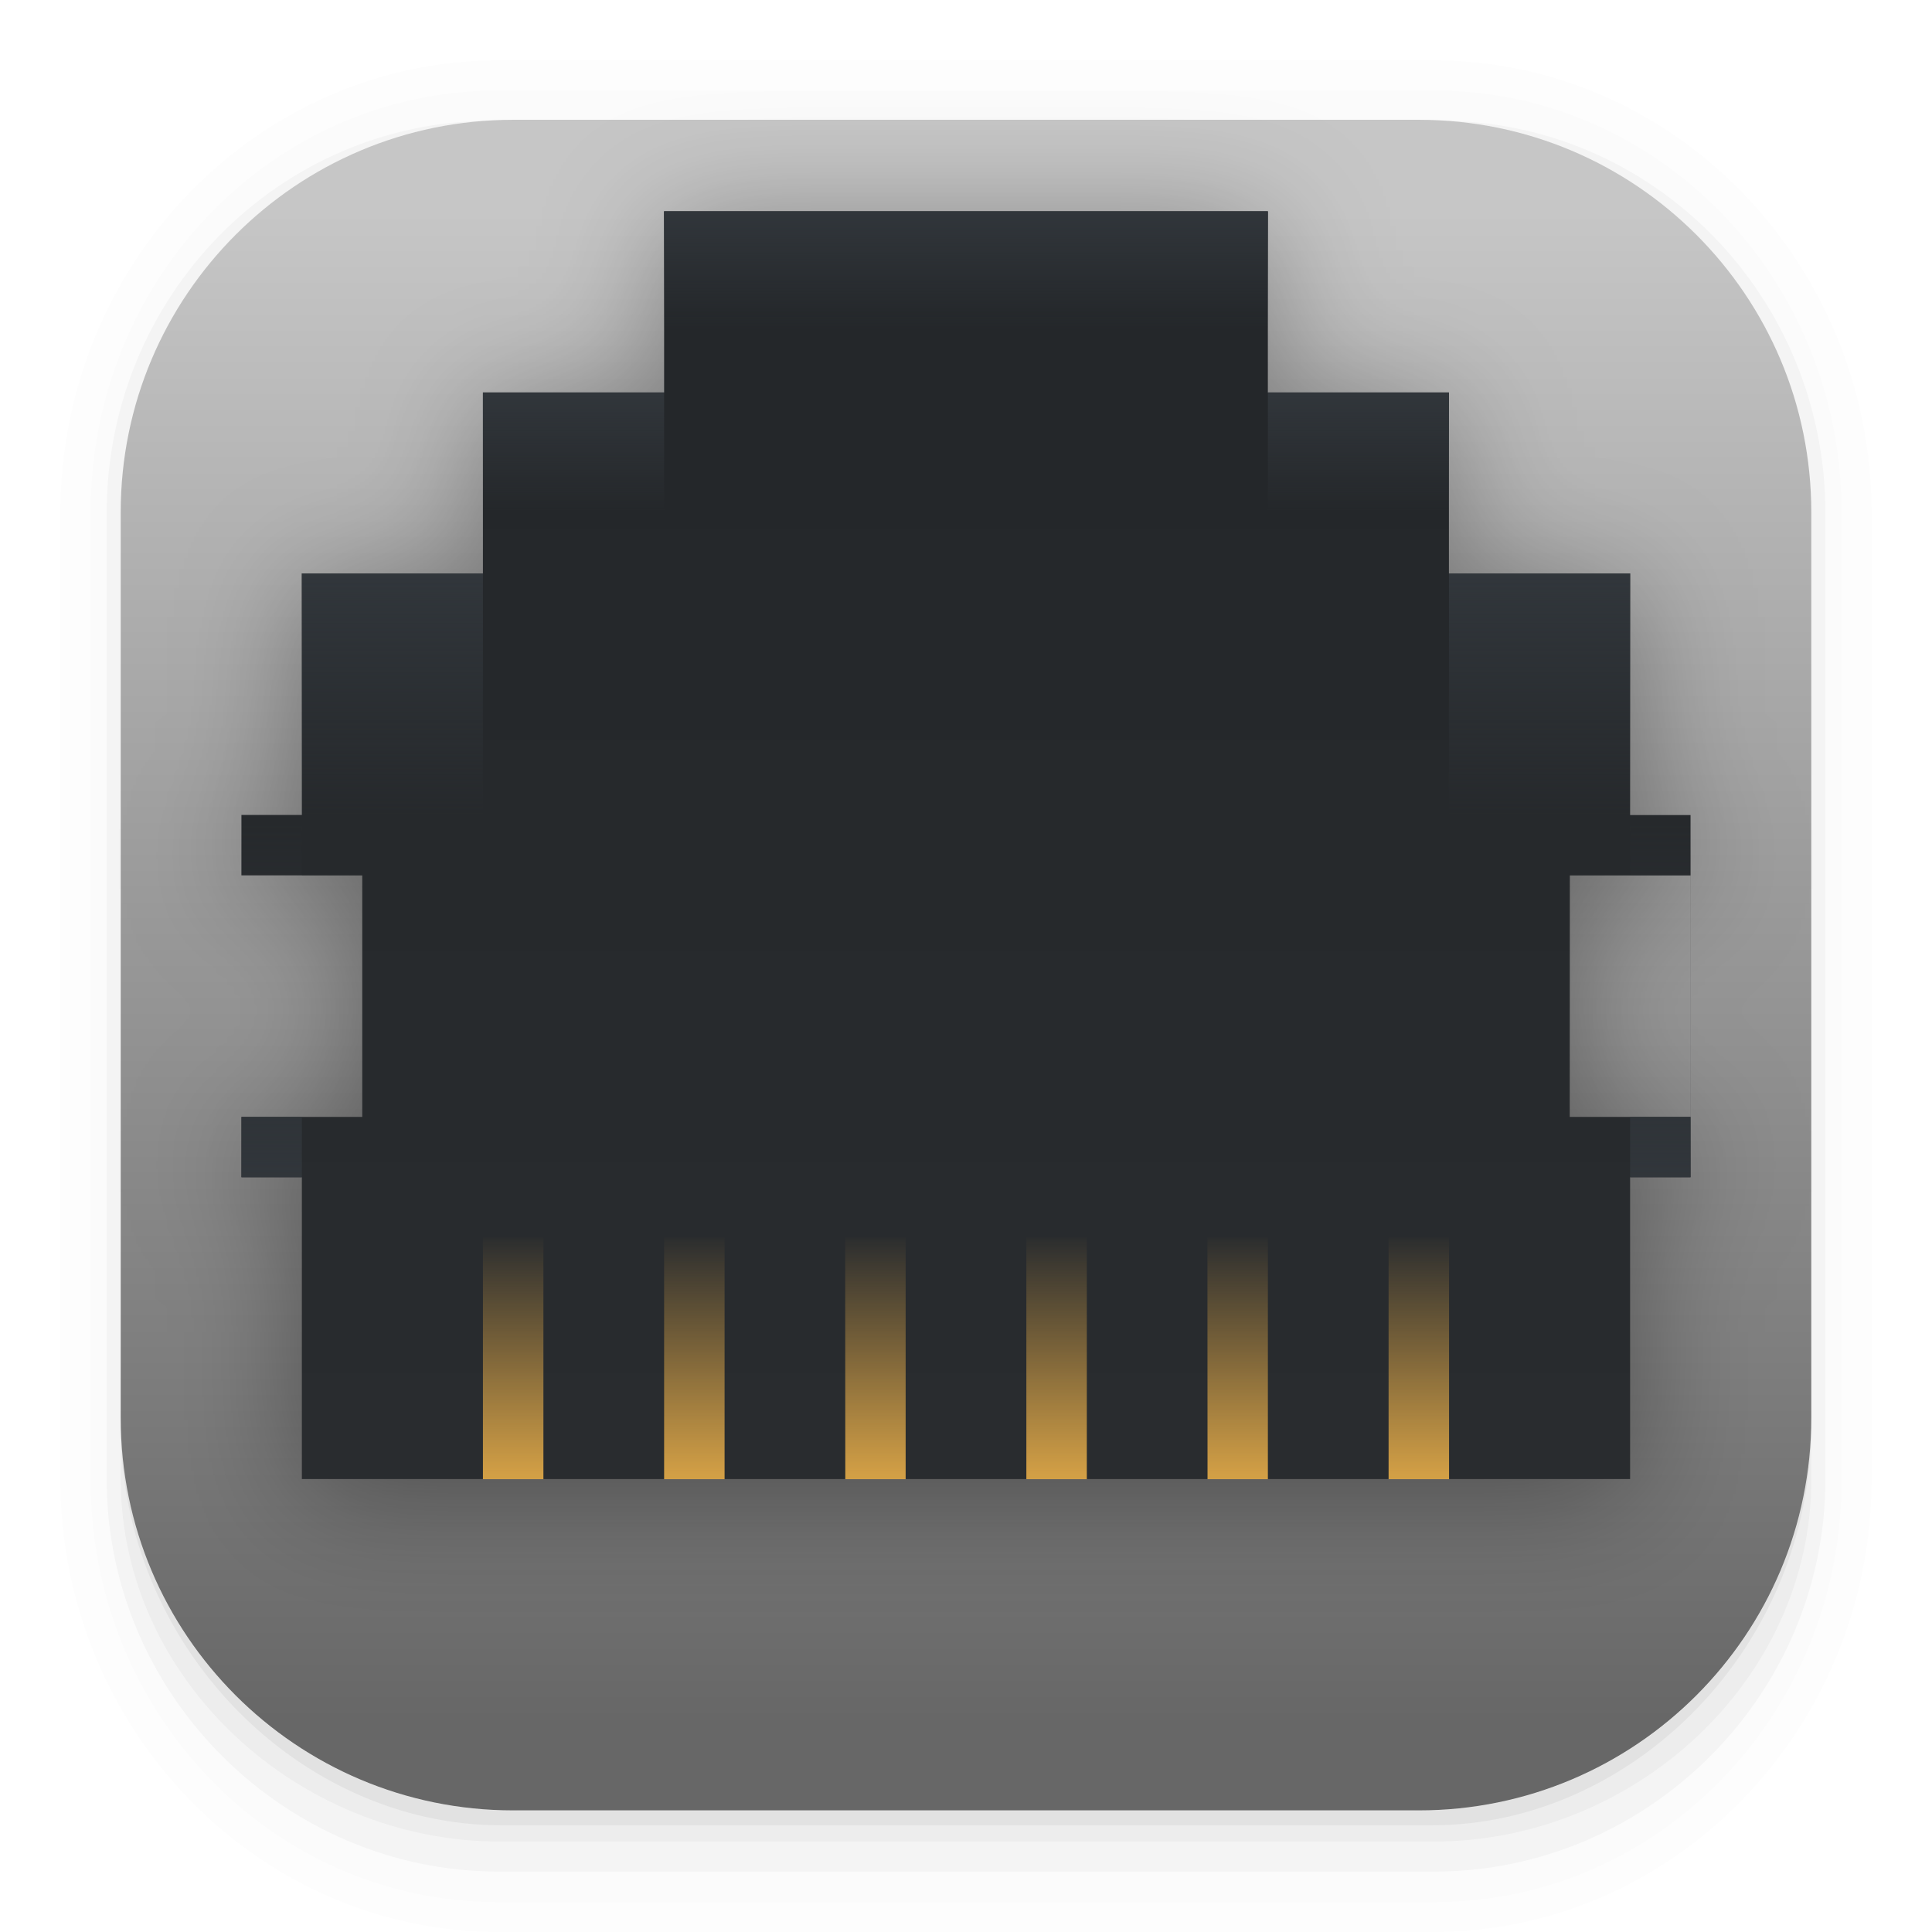
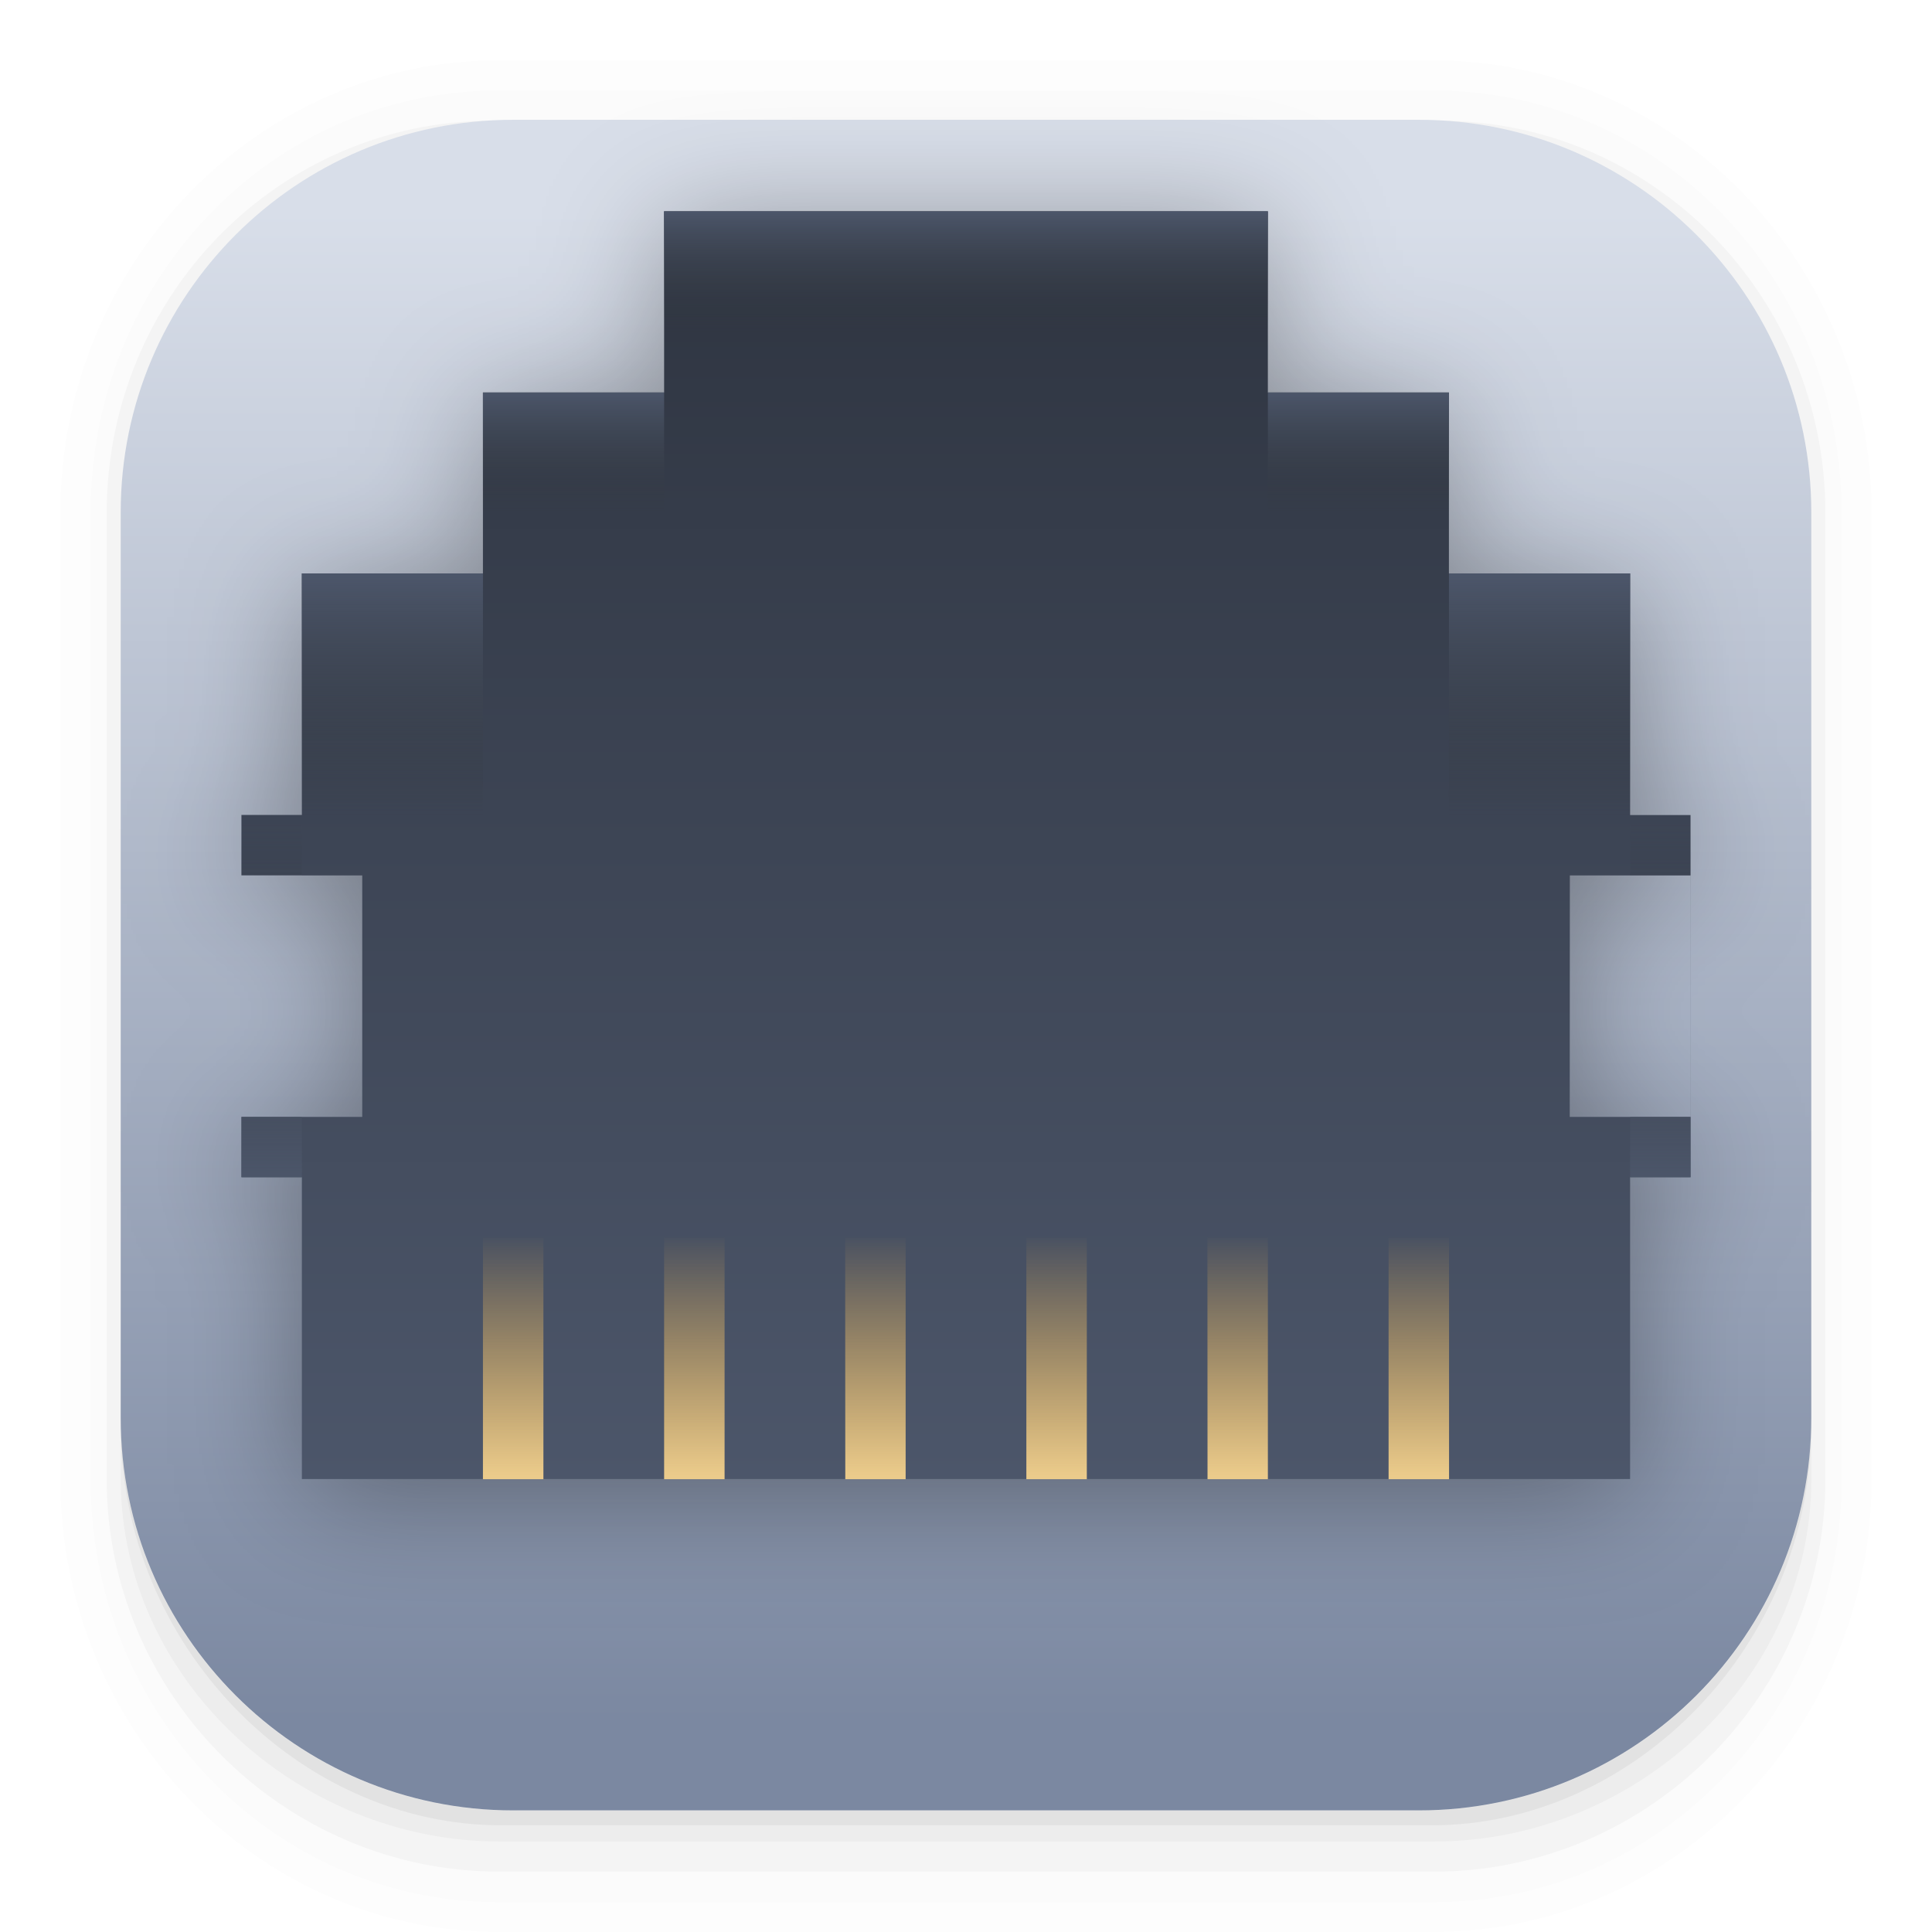
- <svg xmlns="http://www.w3.org/2000/svg" xmlns:xlink="http://www.w3.org/1999/xlink" width="64" height="64" version="1.1" viewBox="0 0 16.934 16.934">
+ <svg xmlns="http://www.w3.org/2000/svg" width="64" height="64" version="1.1" viewBox="0 0 16.934 16.934">
  <defs>
    <linearGradient id="linearGradient862-3" x1="7.937" x2="7.937" y1="15.081" y2="1.852" gradientTransform="scale(1.0001)" gradientUnits="userSpaceOnUse">
-       <stop stop-color="#676767" offset="0" />
-       <stop stop-color="#c6c6c6" offset="1" />
+       <stop stop-color="#7b88a1" offset="0" />
+       <stop stop-color="#d8dee9" offset="1" />
    </linearGradient>
-     <filter id="filter970" x="-.101" y="-.116" width="1.202" height="1.232" color-interpolation-filters="sRGB">
+     <filter id="filter970" x="-.101" y="-.116" width="1.202" height="1.231" color-interpolation-filters="sRGB">
      <feGaussianBlur stdDeviation="0.536" />
    </filter>
  </defs>
-   <linearGradient id="a">
-     <stop stop-color="#31363b" offset="0" />
+   <linearGradient id="d" x1="16.001" x2="16.001" y1="27.001" y2="6" gradientTransform="matrix(1.9999 0 0 -1.9999 0 60.999)" gradientUnits="userSpaceOnUse">
+     <stop stop-color="#2e3440" offset="0" />
+     <stop stop-color="#4c566a" offset="1" />
+   </linearGradient>
+   <linearGradient id="e" x1="4.234" x2="4.234" y1="290.65" y2="291.18" gradientTransform="matrix(2 0 0 -3.9999 -1.588 1175.5)" gradientUnits="userSpaceOnUse">
+     <stop stop-color="#ebcb8b" offset="0" />
+     <stop stop-color="#fdbc4b" stop-opacity="0" offset="1" />
+   </linearGradient>
+   <linearGradient id="f" x1="4.233" x2="4.233" y1="295.15" y2="294.62" gradientTransform="matrix(2.5 0 0 -2 -2.116 592.15)" gradientUnits="userSpaceOnUse">
+     <stop stop-color="#4c566a" offset="0" />
    <stop stop-color="#31363b" stop-opacity="0" offset="1" />
  </linearGradient>
-   <linearGradient id="d" x1="16.001" x2="16.001" y1="27.001" y2="6" gradientTransform="matrix(1.9999 0 0 -1.9999 0 60.999)" gradientUnits="userSpaceOnUse">
-     <stop stop-color="#232629" offset="0" />
-     <stop stop-color="#292c2f" offset="1" />
+   <linearGradient id="g" x1="4.587" x2="4.587" y1="295.15" y2="294.62" gradientTransform="matrix(.75 0 0 -2 1.852 593.74)" gradientUnits="userSpaceOnUse">
+     <stop stop-color="#4c566a" offset="0" />
+     <stop stop-color="#31363b" stop-opacity="0" offset="1" />
  </linearGradient>
-   <linearGradient id="e" x1="4.234" x2="4.234" y1="290.65" y2="291.18" gradientTransform="matrix(2 0 0 -3.9999 -1.588 1175.5)" gradientUnits="userSpaceOnUse">
-     <stop stop-color="#fdbc4b" stop-opacity=".8" offset="0" />
-     <stop stop-color="#fdbc4b" stop-opacity="0" offset="1" />
+   <linearGradient id="h" x1="3.88" x2="3.88" y1="295.15" y2="294.62" gradientTransform="matrix(.75 0 0 -2 8.732 593.74)" gradientUnits="userSpaceOnUse">
+     <stop stop-color="#4c566a" offset="0" />
+     <stop stop-color="#31363b" stop-opacity="0" offset="1" />
  </linearGradient>
-   <linearGradient id="f" x1="4.233" x2="4.233" y1="295.15" y2="294.62" gradientTransform="matrix(2.5 0 0 -2 -2.116 592.15)" gradientUnits="userSpaceOnUse" xlink:href="#a" />
-   <linearGradient id="g" x1="4.587" x2="4.587" y1="295.15" y2="294.62" gradientTransform="matrix(.75 0 0 -2 1.852 593.74)" gradientUnits="userSpaceOnUse" xlink:href="#a" />
-   <linearGradient id="h" x1="3.88" x2="3.88" y1="295.15" y2="294.62" gradientTransform="matrix(.75 0 0 -2 8.732 593.74)" gradientUnits="userSpaceOnUse" xlink:href="#a" />
-   <linearGradient id="i" x1="7.41" x2="7.41" y1="295.41" y2="294.62" gradientTransform="matrix(.94484 0 0 15.118 50.999 -4426.8)" gradientUnits="userSpaceOnUse" xlink:href="#a" />
-   <linearGradient id="j" x1="1.062" x2="1.062" y1="295.41" y2="294.62" gradientTransform="matrix(.94484 0 0 15.118 4.9963 -4426.8)" gradientUnits="userSpaceOnUse" xlink:href="#a" />
-   <linearGradient id="k" x1="4.587" x2="4.587" y1="295.25" y2="294.62" gradientTransform="matrix(.75 0 0 -3.3333 .264 989.21)" gradientUnits="userSpaceOnUse" xlink:href="#a" />
-   <linearGradient id="l" x1="3.88" x2="3.88" y1="295.25" y2="294.62" gradientTransform="matrix(.75 0 0 -3.3333 10.32 989.21)" gradientUnits="userSpaceOnUse" xlink:href="#a" />
+   <linearGradient id="i" x1="7.41" x2="7.41" y1="295.41" y2="294.62" gradientTransform="matrix(.94484 0 0 15.118 50.999 -4426.8)" gradientUnits="userSpaceOnUse">
+     <stop stop-color="#4c566a" offset="0" />
+     <stop stop-color="#31363b" stop-opacity="0" offset="1" />
+   </linearGradient>
+   <linearGradient id="j" x1="1.062" x2="1.062" y1="295.41" y2="294.62" gradientTransform="matrix(.94484 0 0 15.118 4.9963 -4426.8)" gradientUnits="userSpaceOnUse">
+     <stop stop-color="#4c566a" offset="0" />
+     <stop stop-color="#31363b" stop-opacity="0" offset="1" />
+   </linearGradient>
+   <linearGradient id="k" x1="4.587" x2="4.587" y1="295.25" y2="294.62" gradientTransform="matrix(.75 0 0 -3.3333 .264 989.21)" gradientUnits="userSpaceOnUse">
+     <stop stop-color="#4c566a" offset="0" />
+     <stop stop-color="#31363b" stop-opacity="0" offset="1" />
+   </linearGradient>
+   <linearGradient id="l" x1="3.88" x2="3.88" y1="295.25" y2="294.62" gradientTransform="matrix(.75 0 0 -3.3333 10.32 989.21)" gradientUnits="userSpaceOnUse">
+     <stop stop-color="#4c566a" offset="0" />
+     <stop stop-color="#31363b" stop-opacity="0" offset="1" />
+   </linearGradient>
  <g transform="scale(1.0001)" shape-rendering="auto">
    <path d="m4.369 0.529c-2.114 0-3.84 1.784-3.84 3.968v8.467c0 2.185 1.726 3.968 3.84 3.968h8.194c2.114 0 3.84-1.784 3.84-3.968v-8.467c0-2.185-1.726-3.968-3.84-3.968zm0.257 0.521h7.681c1.844 0 3.329 1.534 3.329 3.44v7.937c0 1.906-1.485 3.44-3.329 3.44h-7.681c-1.844 0-3.329-1.534-3.329-3.44v-7.937c0-1.906 1.485-3.44 3.329-3.44z" color="#000000" color-rendering="auto" dominant-baseline="auto" image-rendering="auto" opacity=".01" solid-color="#000000" stop-color="#000000" style="font-feature-settings:normal;font-variant-alternates:normal;font-variant-caps:normal;font-variant-east-asian:normal;font-variant-ligatures:normal;font-variant-numeric:normal;font-variant-position:normal;font-variation-settings:normal;inline-size:0;isolation:auto;mix-blend-mode:normal;shape-margin:0;shape-padding:0;text-decoration-color:#000000;text-decoration-line:none;text-decoration-style:solid;text-indent:0;text-orientation:mixed;text-transform:none;white-space:normal" />
    <path d="m4.359 0.794c-1.967 0-3.564 1.653-3.564 3.688v8.5c0 2.035 1.597 3.688 3.564 3.688h8.216c1.967 0 3.564-1.653 3.564-3.688v-8.5c0-2.035-1.598-3.688-3.564-3.688zm0.272 0.256h7.672c1.842 0 3.325 1.534 3.325 3.44v7.937c0 1.906-1.483 3.44-3.325 3.44h-7.672c-1.842 0-3.325-1.534-3.325-3.44v-7.937c0-1.906 1.483-3.44 3.325-3.44z" color="#000000" color-rendering="auto" dominant-baseline="auto" image-rendering="auto" opacity=".01" solid-color="#000000" stop-color="#000000" style="font-feature-settings:normal;font-variant-alternates:normal;font-variant-caps:normal;font-variant-east-asian:normal;font-variant-ligatures:normal;font-variant-numeric:normal;font-variant-position:normal;font-variation-settings:normal;inline-size:0;isolation:auto;mix-blend-mode:normal;shape-margin:0;shape-padding:0;text-decoration-color:#000000;text-decoration-line:none;text-decoration-style:solid;text-indent:0;text-orientation:mixed;text-transform:none;white-space:normal" />
    <path d="m4.31 1.058c-1.866 0-3.375 1.538-3.375 3.439v8.467c0 1.901 1.57 3.439 3.436 3.439h8.2c1.866 0 3.427-1.538 3.427-3.439v-8.467c0-1.901-1.51-3.439-3.376-3.439h-0.097c1.794 0.087 3.214 1.582 3.214 3.432v7.937c0 1.906-1.506 3.44-3.377 3.44h-7.79c-1.871 0-3.377-1.534-3.377-3.44v-7.937c0-1.85 1.42-3.345 3.214-3.432z" color="#000000" color-rendering="auto" dominant-baseline="auto" image-rendering="auto" opacity=".03" solid-color="#000000" stop-color="#000000" style="font-feature-settings:normal;font-variant-alternates:normal;font-variant-caps:normal;font-variant-east-asian:normal;font-variant-ligatures:normal;font-variant-numeric:normal;font-variant-position:normal;font-variation-settings:normal;inline-size:0;isolation:auto;mix-blend-mode:normal;shape-margin:0;shape-padding:0;text-decoration-color:#000000;text-decoration-line:none;text-decoration-style:solid;text-indent:0;text-orientation:mixed;text-transform:none;white-space:normal" />
    <path transform="scale(.26458)" d="m4 46.969v2.031c0 6.648 5.896 12 12.544 12h30.961c6.648 0 12.495-5.352 12.495-12v-1.992c-0.021 7.185-5.81 12.963-13 12.963h-29.998c-7.203 0-13.002-5.799-13.002-13.002z" color="#000000" color-rendering="auto" dominant-baseline="auto" image-rendering="auto" opacity=".03" solid-color="#000000" stop-color="#000000" style="font-feature-settings:normal;font-variant-alternates:normal;font-variant-caps:normal;font-variant-east-asian:normal;font-variant-ligatures:normal;font-variant-numeric:normal;font-variant-position:normal;font-variation-settings:normal;inline-size:0;isolation:auto;mix-blend-mode:normal;shape-margin:0;shape-padding:0;text-decoration-color:#000000;text-decoration-line:none;text-decoration-style:solid;text-indent:0;text-orientation:mixed;text-transform:none;white-space:normal" />
    <path d="m1.058 11.906v0.592c0 1.939 1.573 3.499 3.332 3.499h8.16c1.759 0 3.324-1.561 3.324-3.499v-0.581c-0.006 2.095-1.537 3.78-3.439 3.78h-7.937c-1.906 0-3.44-1.691-3.44-3.792z" color="#000000" color-rendering="auto" dominant-baseline="auto" image-rendering="auto" opacity=".05" solid-color="#000000" stop-color="#000000" style="font-feature-settings:normal;font-variant-alternates:normal;font-variant-caps:normal;font-variant-east-asian:normal;font-variant-ligatures:normal;font-variant-numeric:normal;font-variant-position:normal;font-variation-settings:normal;inline-size:0;isolation:auto;mix-blend-mode:normal;shape-margin:0;shape-padding:0;text-decoration-color:#000000;text-decoration-line:none;text-decoration-style:solid;text-indent:0;text-orientation:mixed;text-transform:none;white-space:normal" />
  </g>
  <rect x="1.058" y="1.05" width="14.818" height="14.818" rx="3.44" ry="3.44" fill="url(#linearGradient862-3)" stroke-width="1" />
  <path d="m5.821 1.979v1.588h-1.588v1.586h-1.587v2.117h-0.53v0.529h0.53v0.001h0.529v2.117h-1.058v-5.132e-4h-5.168e-4v0.529h0.53v2.646h11.642v-2.646h0.53v-3.174h-0.53v-2.118h-1.588v-1.586h-1.587v-1.588zm7.939 5.821h1.057v2.117h-1.058z" filter="url(#filter970)" opacity=".35" stroke-width=".265" />
  <path transform="scale(.26459)" d="m22 7v6.002h-6.002v5.994h-5.998v8h-2.002v2h2.002v0.004h2v8h-4v-0.002h-0.002v1.998h2.002v10h44v-10h2.002v-11.996h-2.002v-8.004h-6.002v-5.994h-5.998v-6.002h-20zm30.004 22h3.996v8h-4l0.004-8z" fill="url(#d)" />
  <g stroke-width="2">
    <path d="m4.233 12.965h.53v-2.117h-.53zm1.588 0h.53v-2.117h-.53zm6.35 0h.53v-2.117h-.53zm-1.587 0h.529v-2.117h-.53zm-1.588 0h.53v-2.117h-.53zm-1.587 0h.529v-2.117h-.53z" fill="url(#e)" />
    <path d="m5.821 2.91h5.292v-1.058h-5.293z" fill="url(#f)" />
    <path d="m4.233 4.498h1.588v-1.058h-1.588z" fill="url(#g)" />
    <path d="m11.113 4.498h1.587v-1.058h-1.587z" fill="url(#h)" />
  </g>
-   <path transform="scale(.26459)" d="m56.002 26.996-2.002 0.004v2h2 0.002v-2.004zm-0.002 10.002v0.002h-2v2h2.002v-2.002h-0.002z" fill="url(#i)" />
+   <path transform="scale(.26459)" d="m56.002 26.996-2.002 0.004v2h2.002v-2.004zm-0.002 10.002v0.002h-2v2h2.002v-2.002h-0.002z" fill="url(#i)" />
  <path transform="scale(.26459)" d="m10 26.996-2 0.004v2h2v-2.004zm-2 10.004v2h2v-2h-2z" fill="url(#j)" />
  <path d="m2.646 7.144h1.587v-2.118h-1.587z" fill="url(#k)" stroke-width="2" />
  <path d="m12.7 7.144h1.588v-2.118h-1.588z" fill="url(#l)" stroke-width="2" />
</svg>
